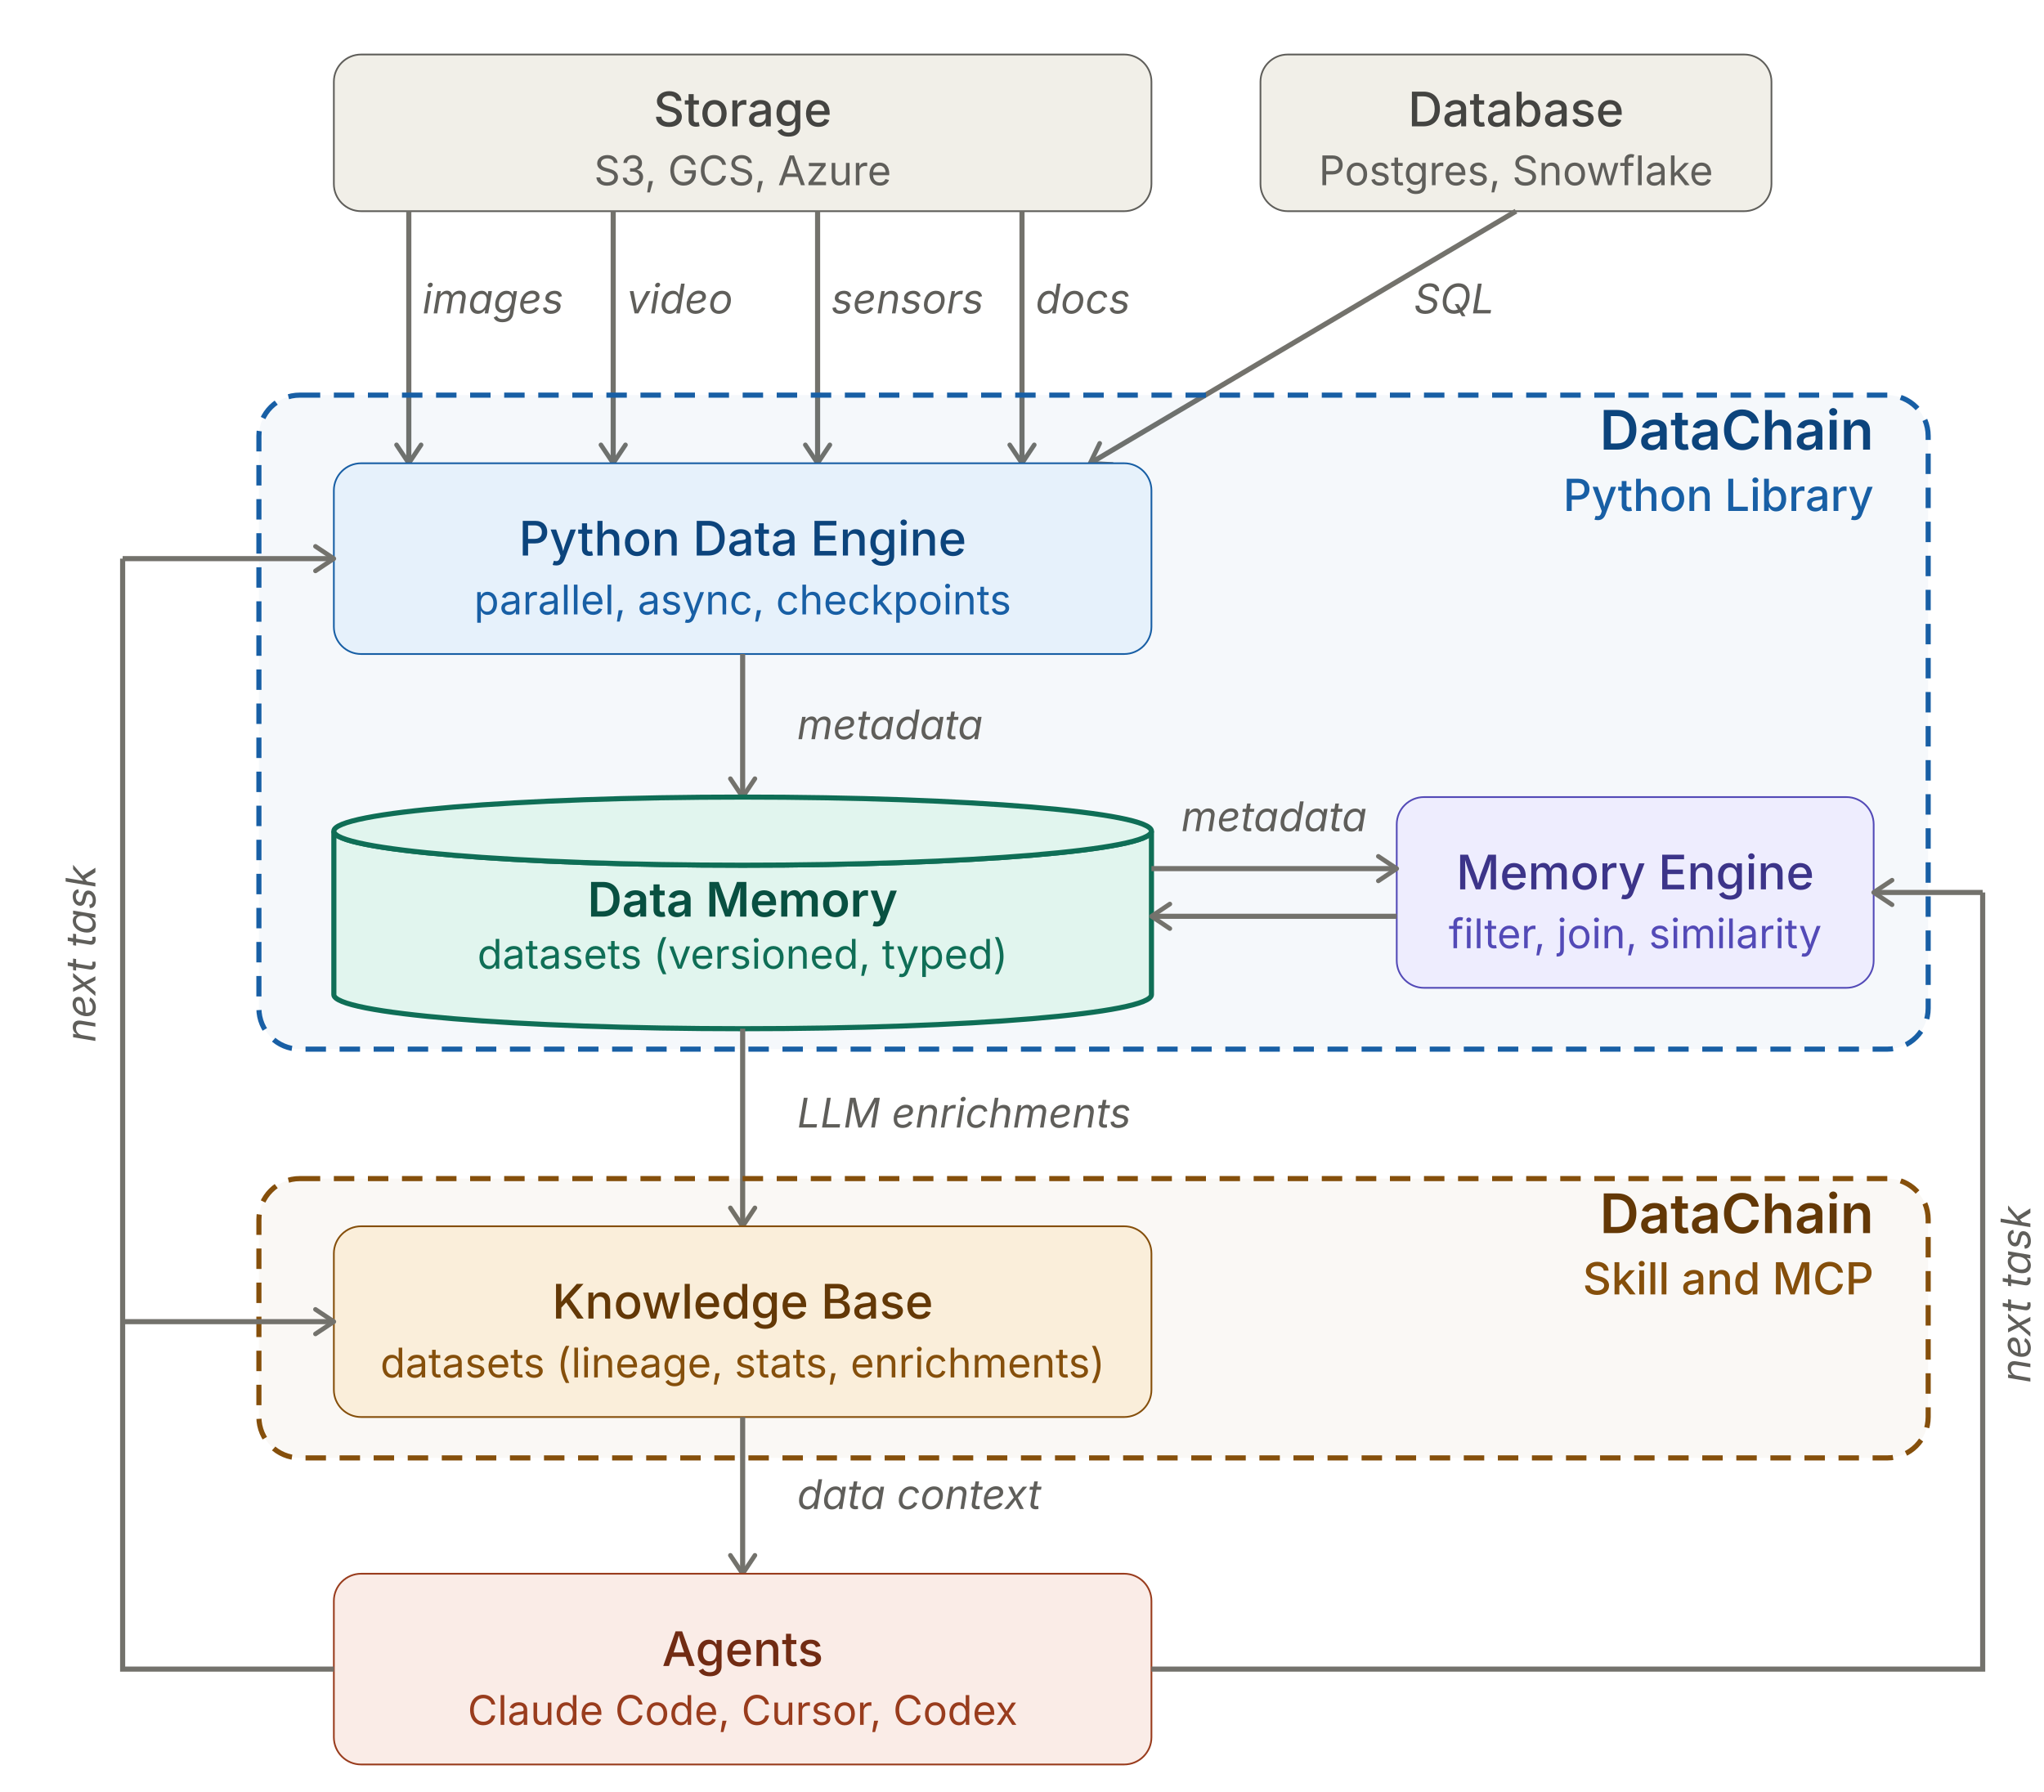
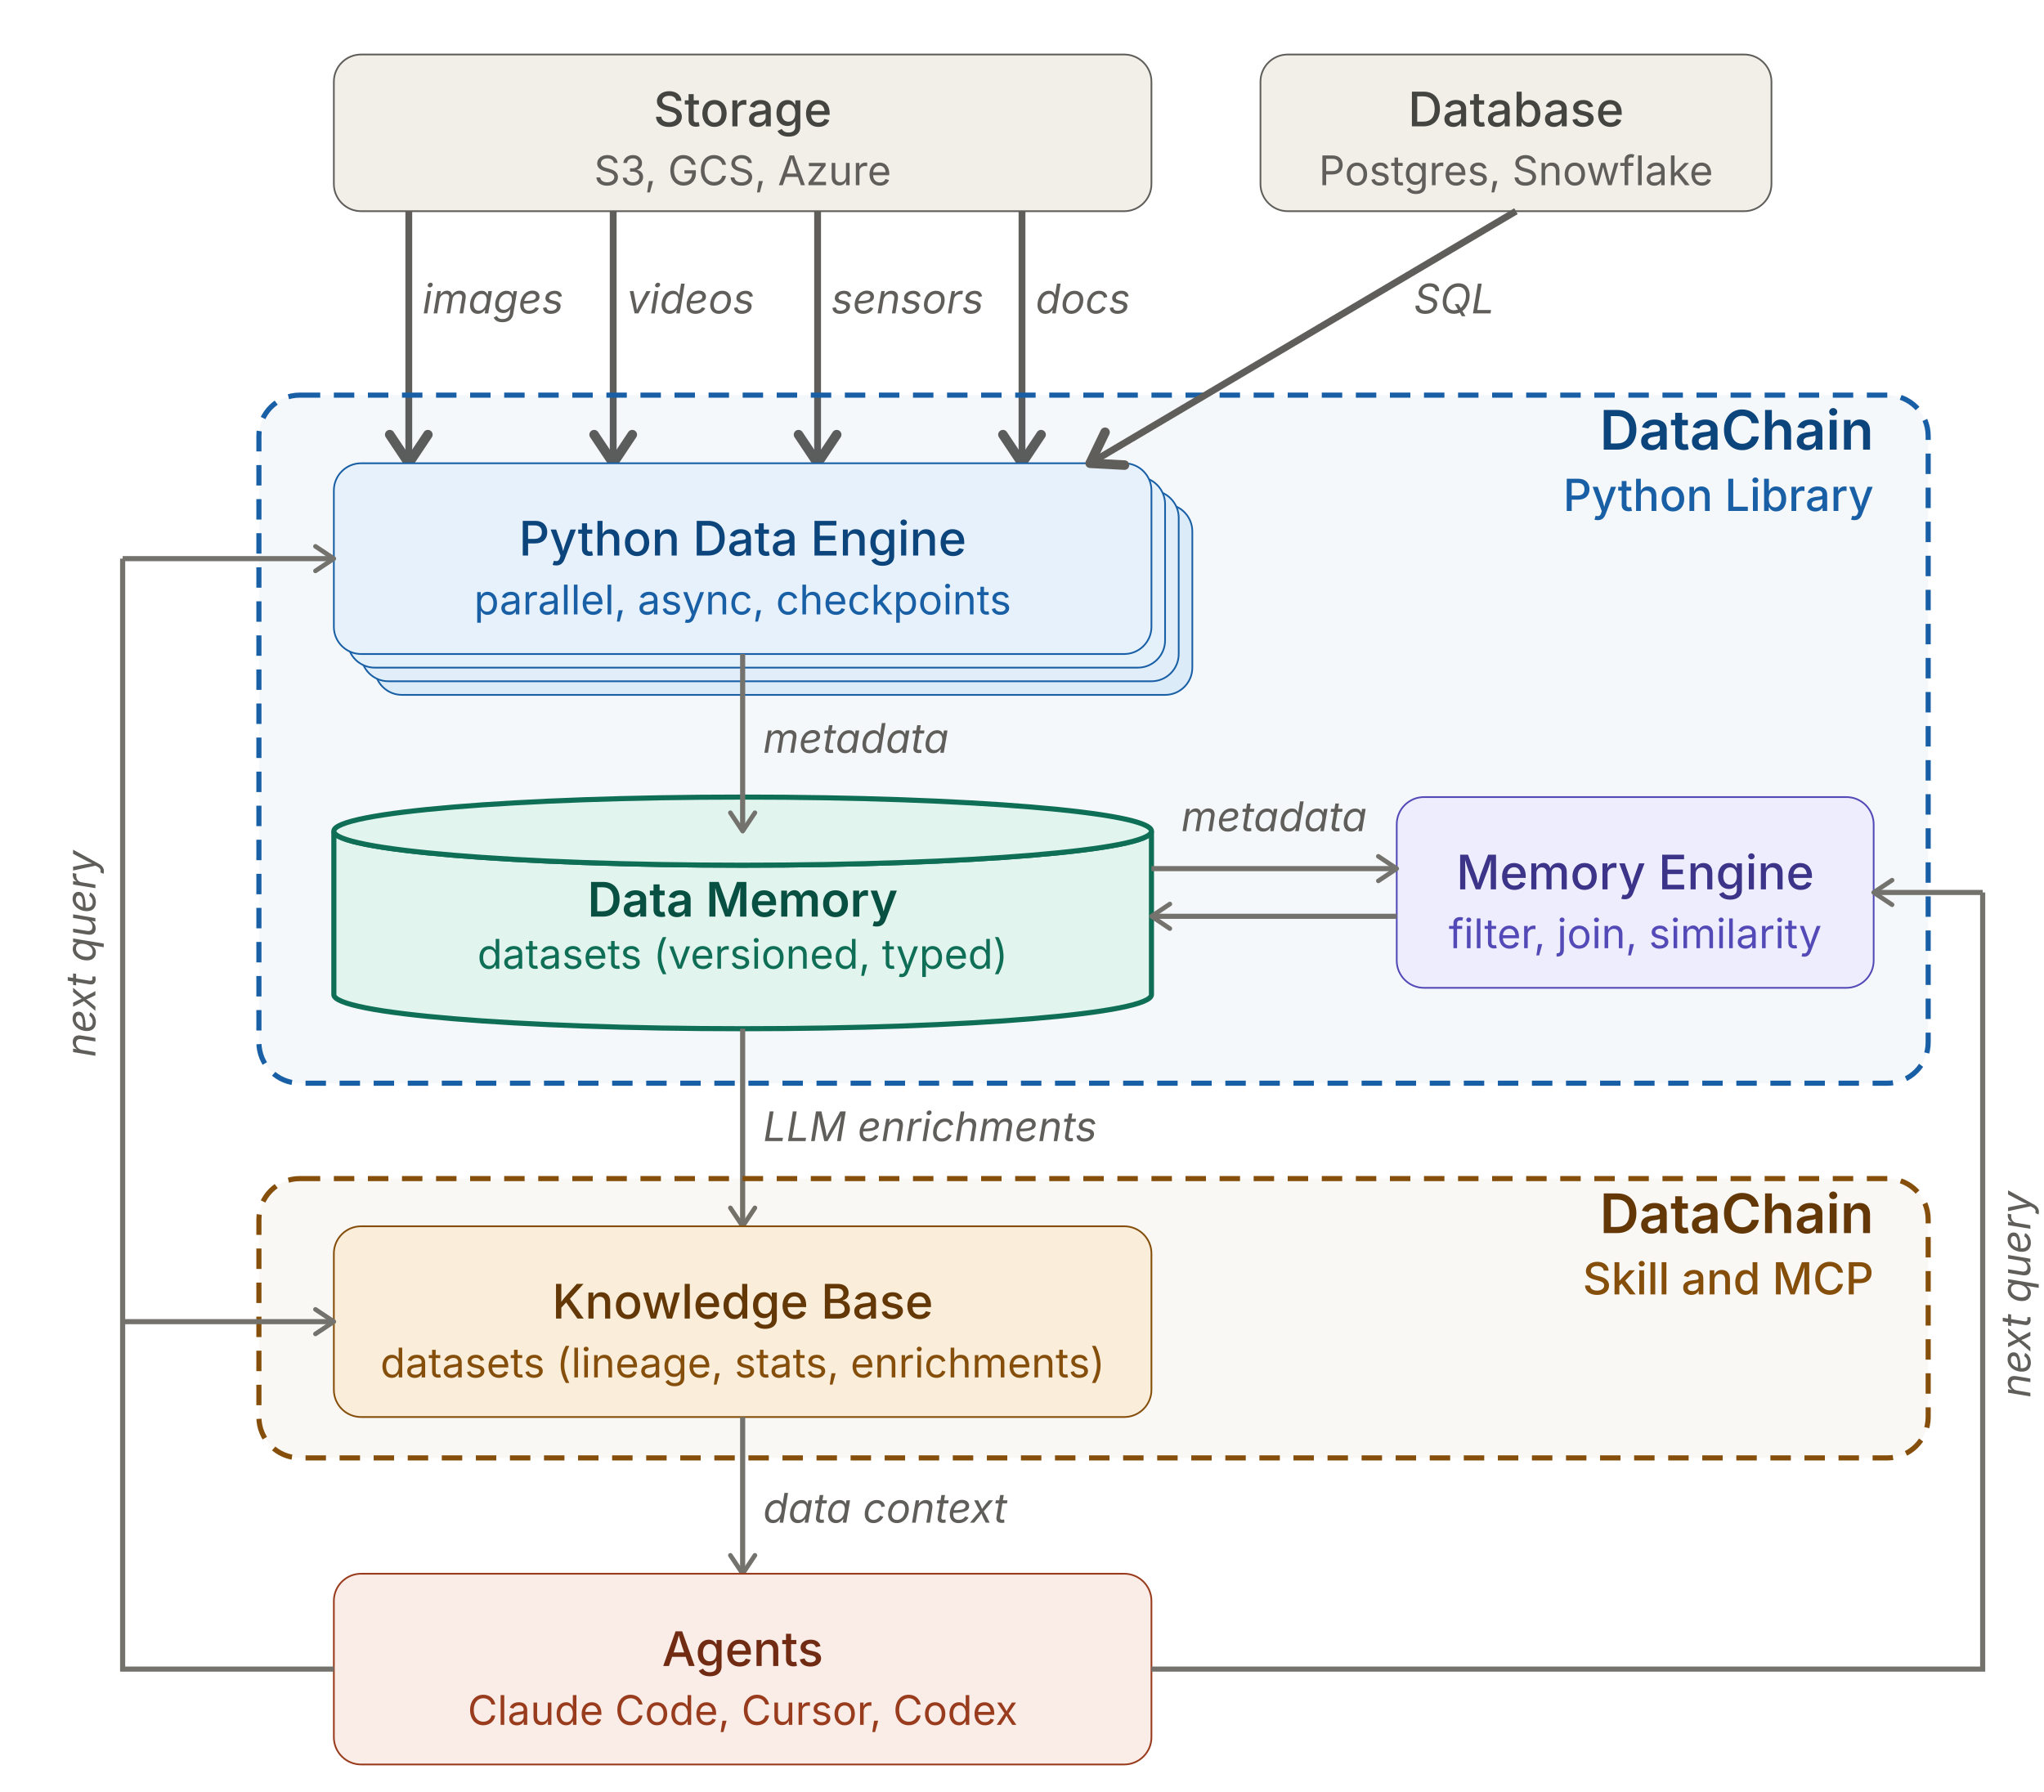
<svg xmlns="http://www.w3.org/2000/svg" width="100%" viewBox="0 0 600 526">
  <defs>
    <marker id="arrow" viewBox="0 0 10 10" refX="8" refY="5" markerWidth="6" markerHeight="6" orient="auto-start-reverse">
      <path d="M2 1L8 5L2 9" fill="none" stroke="context-stroke" stroke-width="1.5" stroke-linecap="round" stroke-linejoin="round" />
+     </marker>
+     <marker id="arrow-bold" viewBox="0 0 10 10" refX="8" refY="5" markerWidth="7" markerHeight="7" orient="auto-start-reverse">
+       <path d="M2 1L8 5L2 9" fill="none" stroke="context-stroke" stroke-width="2" stroke-linecap="round" stroke-linejoin="round" />
    </marker>
  </defs>
  <g>
    <rect x="98" y="16" width="240" height="46" rx="8" fill="rgb(241,239,232)" stroke="rgb(95,94,90)" stroke-width="0.5" />
    <text x="218" y="32" text-anchor="middle" dominant-baseline="central" font-family="'Anthropic Sans',-apple-system,system-ui,'Segoe UI',sans-serif" font-size="14" font-weight="500" fill="rgb(68,68,65)">Storage</text>
    <text x="218" y="50" text-anchor="middle" dominant-baseline="central" font-family="'Anthropic Sans',-apple-system,system-ui,'Segoe UI',sans-serif" font-size="12" fill="rgb(95,94,90)">S3, GCS, Azure</text>
  </g>
-   <line x1="120" y1="62" x2="120" y2="136" stroke="rgb(115,114,108)" stroke-width="1.5" marker-end="url(#arrow)" />
-   <line x1="180" y1="62" x2="180" y2="136" stroke="rgb(115,114,108)" stroke-width="1.5" marker-end="url(#arrow)" />
-   <line x1="240" y1="62" x2="240" y2="136" stroke="rgb(115,114,108)" stroke-width="1.5" marker-end="url(#arrow)" />
-   <line x1="300" y1="62" x2="300" y2="136" stroke="rgb(115,114,108)" stroke-width="1.5" marker-end="url(#arrow)" />
+   <line x1="120" y1="62" x2="120" y2="136" stroke="rgb(95,94,90)" stroke-width="2" marker-end="url(#arrow-bold)" />
+   <line x1="180" y1="62" x2="180" y2="136" stroke="rgb(95,94,90)" stroke-width="2" marker-end="url(#arrow-bold)" />
+   <line x1="240" y1="62" x2="240" y2="136" stroke="rgb(95,94,90)" stroke-width="2" marker-end="url(#arrow-bold)" />
+   <line x1="300" y1="62" x2="300" y2="136" stroke="rgb(95,94,90)" stroke-width="2" marker-end="url(#arrow-bold)" />
  <text x="124" y="92" text-anchor="start" font-family="'Anthropic Sans',-apple-system,system-ui,'Segoe UI',sans-serif" font-size="12" font-style="italic" fill="rgb(95,94,90)">images</text>
-   <text x="184" y="92" text-anchor="start" font-family="'Anthropic Sans',-apple-system,system-ui,'Segoe UI',sans-serif" font-size="12" font-style="italic" fill="rgb(95,94,90)">video</text>
+   <text x="184" y="92" text-anchor="start" font-family="'Anthropic Sans',-apple-system,system-ui,'Segoe UI',sans-serif" font-size="12" font-style="italic" fill="rgb(95,94,90)">videos</text>
  <text x="244" y="92" text-anchor="start" font-family="'Anthropic Sans',-apple-system,system-ui,'Segoe UI',sans-serif" font-size="12" font-style="italic" fill="rgb(95,94,90)">sensors</text>
  <text x="304" y="92" text-anchor="start" font-family="'Anthropic Sans',-apple-system,system-ui,'Segoe UI',sans-serif" font-size="12" font-style="italic" fill="rgb(95,94,90)">docs</text>
  <g>
    <rect x="370" y="16" width="150" height="46" rx="8" fill="rgb(241,239,232)" stroke="rgb(95,94,90)" stroke-width="0.5" />
    <text x="445" y="32" text-anchor="middle" dominant-baseline="central" font-family="'Anthropic Sans',-apple-system,system-ui,'Segoe UI',sans-serif" font-size="14" font-weight="500" fill="rgb(68,68,65)">Database</text>
    <text x="445" y="50" text-anchor="middle" dominant-baseline="central" font-family="'Anthropic Sans',-apple-system,system-ui,'Segoe UI',sans-serif" font-size="12" fill="rgb(95,94,90)">Postgres, Snowflake</text>
  </g>
-   <line x1="445" y1="62" x2="320" y2="136" stroke="rgb(115,114,108)" stroke-width="1.5" marker-end="url(#arrow)" />
-   <text x="415" y="92" text-anchor="start" font-family="'Anthropic Sans',-apple-system,system-ui,'Segoe UI',sans-serif" font-size="12" font-style="italic" fill="rgb(95,94,90)">SQL</text>
-   <rect x="76" y="116" width="490" height="192" rx="12" fill="rgba(24,95,165,0.04)" stroke="rgb(24,95,165)" stroke-width="1.5" stroke-dasharray="6 4" />
+   <rect x="76" y="116" width="490" height="202" rx="12" fill="rgba(24,95,165,0.04)" stroke="rgb(24,95,165)" stroke-width="1.5" stroke-dasharray="6 4" />
  <text x="550" y="132" text-anchor="end" font-family="'Anthropic Sans',-apple-system,system-ui,'Segoe UI',sans-serif" font-size="16" font-weight="600" fill="rgb(12,68,124)">DataChain</text>
  <text x="550" y="150" text-anchor="end" font-family="'Anthropic Sans',-apple-system,system-ui,'Segoe UI',sans-serif" font-size="13" font-weight="500" fill="rgb(24,95,165)">Python Library</text>
  <g>
+     <rect x="110" y="148" width="240" height="56" rx="8" fill="rgb(220,235,248)" stroke="rgb(24,95,165)" stroke-width="0.5" />
+     <rect x="106" y="144" width="240" height="56" rx="8" fill="rgb(225,238,250)" stroke="rgb(24,95,165)" stroke-width="0.5" />
+     <rect x="102" y="140" width="240" height="56" rx="8" fill="rgb(228,240,250)" stroke="rgb(24,95,165)" stroke-width="0.5" />
    <rect x="98" y="136" width="240" height="56" rx="8" fill="rgb(230,241,251)" stroke="rgb(24,95,165)" stroke-width="0.5" />
    <text x="218" y="158" text-anchor="middle" dominant-baseline="central" font-family="'Anthropic Sans',-apple-system,system-ui,'Segoe UI',sans-serif" font-size="14" font-weight="500" fill="rgb(12,68,124)">Python Data Engine</text>
    <text x="218" y="176" text-anchor="middle" dominant-baseline="central" font-family="'Anthropic Sans',-apple-system,system-ui,'Segoe UI',sans-serif" font-size="12" fill="rgb(24,95,165)">parallel, async, checkpoints</text>
  </g>
-   <line x1="218" y1="192" x2="218" y2="234" stroke="rgb(115,114,108)" stroke-width="1.5" marker-end="url(#arrow)" />
-   <text x="234" y="217" text-anchor="start" font-family="'Anthropic Sans',-apple-system,system-ui,'Segoe UI',sans-serif" font-size="12" font-style="italic" fill="rgb(95,94,90)">metadata</text>
+   <line x1="445" y1="62" x2="320" y2="136" stroke="rgb(95,94,90)" stroke-width="2" marker-end="url(#arrow-bold)" />
+   <text x="415" y="92" text-anchor="start" font-family="'Anthropic Sans',-apple-system,system-ui,'Segoe UI',sans-serif" font-size="12" font-style="italic" fill="rgb(95,94,90)">SQL</text>
  <g>
    <path d="M 98,244 A 120,10 0 0,0 338,244 L 338,292 A 120,10 0 0,1 98,292 Z" fill="rgb(225,245,238)" stroke="rgb(15,110,86)" stroke-width="1.5" />
    <ellipse cx="218" cy="244" rx="120" ry="10" fill="rgb(225,245,238)" stroke="rgb(15,110,86)" stroke-width="1.5" />
    <text x="218" y="264" text-anchor="middle" dominant-baseline="central" font-family="'Anthropic Sans',-apple-system,system-ui,'Segoe UI',sans-serif" font-size="14" font-weight="600" fill="rgb(8,80,65)">Data Memory</text>
    <text x="218" y="280" text-anchor="middle" dominant-baseline="central" font-family="'Anthropic Sans',-apple-system,system-ui,'Segoe UI',sans-serif" font-size="12" fill="rgb(15,110,86)">datasets (versioned, typed)</text>
  </g>
+   <line x1="218" y1="192" x2="218" y2="244" stroke="rgb(115,114,108)" stroke-width="1.5" marker-end="url(#arrow)" />
+   <text x="224" y="221" text-anchor="start" font-family="'Anthropic Sans',-apple-system,system-ui,'Segoe UI',sans-serif" font-size="12" font-style="italic" fill="rgb(95,94,90)">metadata</text>
  <g>
    <rect x="410" y="234" width="140" height="56" rx="8" fill="rgb(238,237,254)" stroke="rgb(83,74,183)" stroke-width="0.5" />
    <text x="480" y="256" text-anchor="middle" dominant-baseline="central" font-family="'Anthropic Sans',-apple-system,system-ui,'Segoe UI',sans-serif" font-size="14" font-weight="500" fill="rgb(60,52,137)">Memory Engine</text>
    <text x="480" y="274" text-anchor="middle" dominant-baseline="central" font-family="'Anthropic Sans',-apple-system,system-ui,'Segoe UI',sans-serif" font-size="12" fill="rgb(83,74,183)">filter, join, similarity</text>
  </g>
  <line x1="338" y1="255" x2="410" y2="255" stroke="rgb(115,114,108)" stroke-width="1.5" marker-end="url(#arrow)" />
  <line x1="410" y1="269" x2="338" y2="269" stroke="rgb(115,114,108)" stroke-width="1.5" marker-end="url(#arrow)" />
  <text x="374" y="244" text-anchor="middle" font-family="'Anthropic Sans',-apple-system,system-ui,'Segoe UI',sans-serif" font-size="12" font-style="italic" fill="rgb(95,94,90)">metadata</text>
  <line x1="218" y1="302" x2="218" y2="360" stroke="rgb(115,114,108)" stroke-width="1.5" marker-end="url(#arrow)" />
-   <text x="234" y="331" text-anchor="start" font-family="'Anthropic Sans',-apple-system,system-ui,'Segoe UI',sans-serif" font-size="12" font-style="italic" fill="rgb(95,94,90)">LLM enrichments</text>
+   <text x="224" y="335" text-anchor="start" font-family="'Anthropic Sans',-apple-system,system-ui,'Segoe UI',sans-serif" font-size="12" font-style="italic" fill="rgb(95,94,90)">LLM enrichments</text>
  <rect x="76" y="346" width="490" height="82" rx="12" fill="rgba(133,79,11,0.04)" stroke="rgb(133,79,11)" stroke-width="1.5" stroke-dasharray="6 4" />
  <text x="550" y="362" text-anchor="end" font-family="'Anthropic Sans',-apple-system,system-ui,'Segoe UI',sans-serif" font-size="16" font-weight="600" fill="rgb(99,56,6)">DataChain</text>
  <text x="550" y="380" text-anchor="end" font-family="'Anthropic Sans',-apple-system,system-ui,'Segoe UI',sans-serif" font-size="13" font-weight="500" fill="rgb(133,79,11)">Skill and MCP</text>
  <g>
    <rect x="98" y="360" width="240" height="56" rx="8" fill="rgb(250,238,218)" stroke="rgb(133,79,11)" stroke-width="0.5" />
    <text x="218" y="382" text-anchor="middle" dominant-baseline="central" font-family="'Anthropic Sans',-apple-system,system-ui,'Segoe UI',sans-serif" font-size="14" font-weight="500" fill="rgb(99,56,6)">Knowledge Base</text>
    <text x="218" y="400" text-anchor="middle" dominant-baseline="central" font-family="'Anthropic Sans',-apple-system,system-ui,'Segoe UI',sans-serif" font-size="12" fill="rgb(133,79,11)">datasets (lineage, stats, enrichments)</text>
  </g>
  <line x1="218" y1="416" x2="218" y2="462" stroke="rgb(115,114,108)" stroke-width="1.5" marker-end="url(#arrow)" />
-   <text x="234" y="443" text-anchor="start" font-family="'Anthropic Sans',-apple-system,system-ui,'Segoe UI',sans-serif" font-size="12" font-style="italic" fill="rgb(95,94,90)">data context</text>
+   <text x="224" y="447" text-anchor="start" font-family="'Anthropic Sans',-apple-system,system-ui,'Segoe UI',sans-serif" font-size="12" font-style="italic" fill="rgb(95,94,90)">data context</text>
  <g>
    <rect x="98" y="462" width="240" height="56" rx="8" fill="rgb(250,236,231)" stroke="rgb(153,60,29)" stroke-width="0.5" />
    <text x="218" y="484" text-anchor="middle" dominant-baseline="central" font-family="'Anthropic Sans',-apple-system,system-ui,'Segoe UI',sans-serif" font-size="14" font-weight="500" fill="rgb(113,43,19)">Agents</text>
    <text x="218" y="502" text-anchor="middle" dominant-baseline="central" font-family="'Anthropic Sans',-apple-system,system-ui,'Segoe UI',sans-serif" font-size="12" fill="rgb(153,60,29)">Claude Code, Cursor, Codex</text>
  </g>
  <path d="M 98,490 L 36,490 L 36,164" fill="none" stroke="rgb(115,114,108)" stroke-width="1.5" />
  <line x1="36" y1="164" x2="98" y2="164" stroke="rgb(115,114,108)" stroke-width="1.5" marker-end="url(#arrow)" />
  <line x1="36" y1="388" x2="98" y2="388" stroke="rgb(115,114,108)" stroke-width="1.5" marker-end="url(#arrow)" />
-   <text x="28" y="280" text-anchor="middle" transform="rotate(-90, 28, 280)" font-family="'Anthropic Sans',-apple-system,system-ui,'Segoe UI',sans-serif" font-size="12" font-style="italic" fill="rgb(95,94,90)">next task</text>
+   <text x="28" y="280" text-anchor="middle" transform="rotate(-90, 28, 280)" font-family="'Anthropic Sans',-apple-system,system-ui,'Segoe UI',sans-serif" font-size="12" font-style="italic" fill="rgb(95,94,90)">next query</text>
  <path d="M 338,490 L 582,490 L 582,262" fill="none" stroke="rgb(115,114,108)" stroke-width="1.5" />
  <line x1="582" y1="262" x2="550" y2="262" stroke="rgb(115,114,108)" stroke-width="1.5" marker-end="url(#arrow)" />
-   <text x="596" y="380" text-anchor="middle" transform="rotate(-90, 596, 380)" font-family="'Anthropic Sans',-apple-system,system-ui,'Segoe UI',sans-serif" font-size="12" font-style="italic" fill="rgb(95,94,90)">next task</text>
+   <text x="596" y="380" text-anchor="middle" transform="rotate(-90, 596, 380)" font-family="'Anthropic Sans',-apple-system,system-ui,'Segoe UI',sans-serif" font-size="12" font-style="italic" fill="rgb(95,94,90)">next query</text>
</svg>
